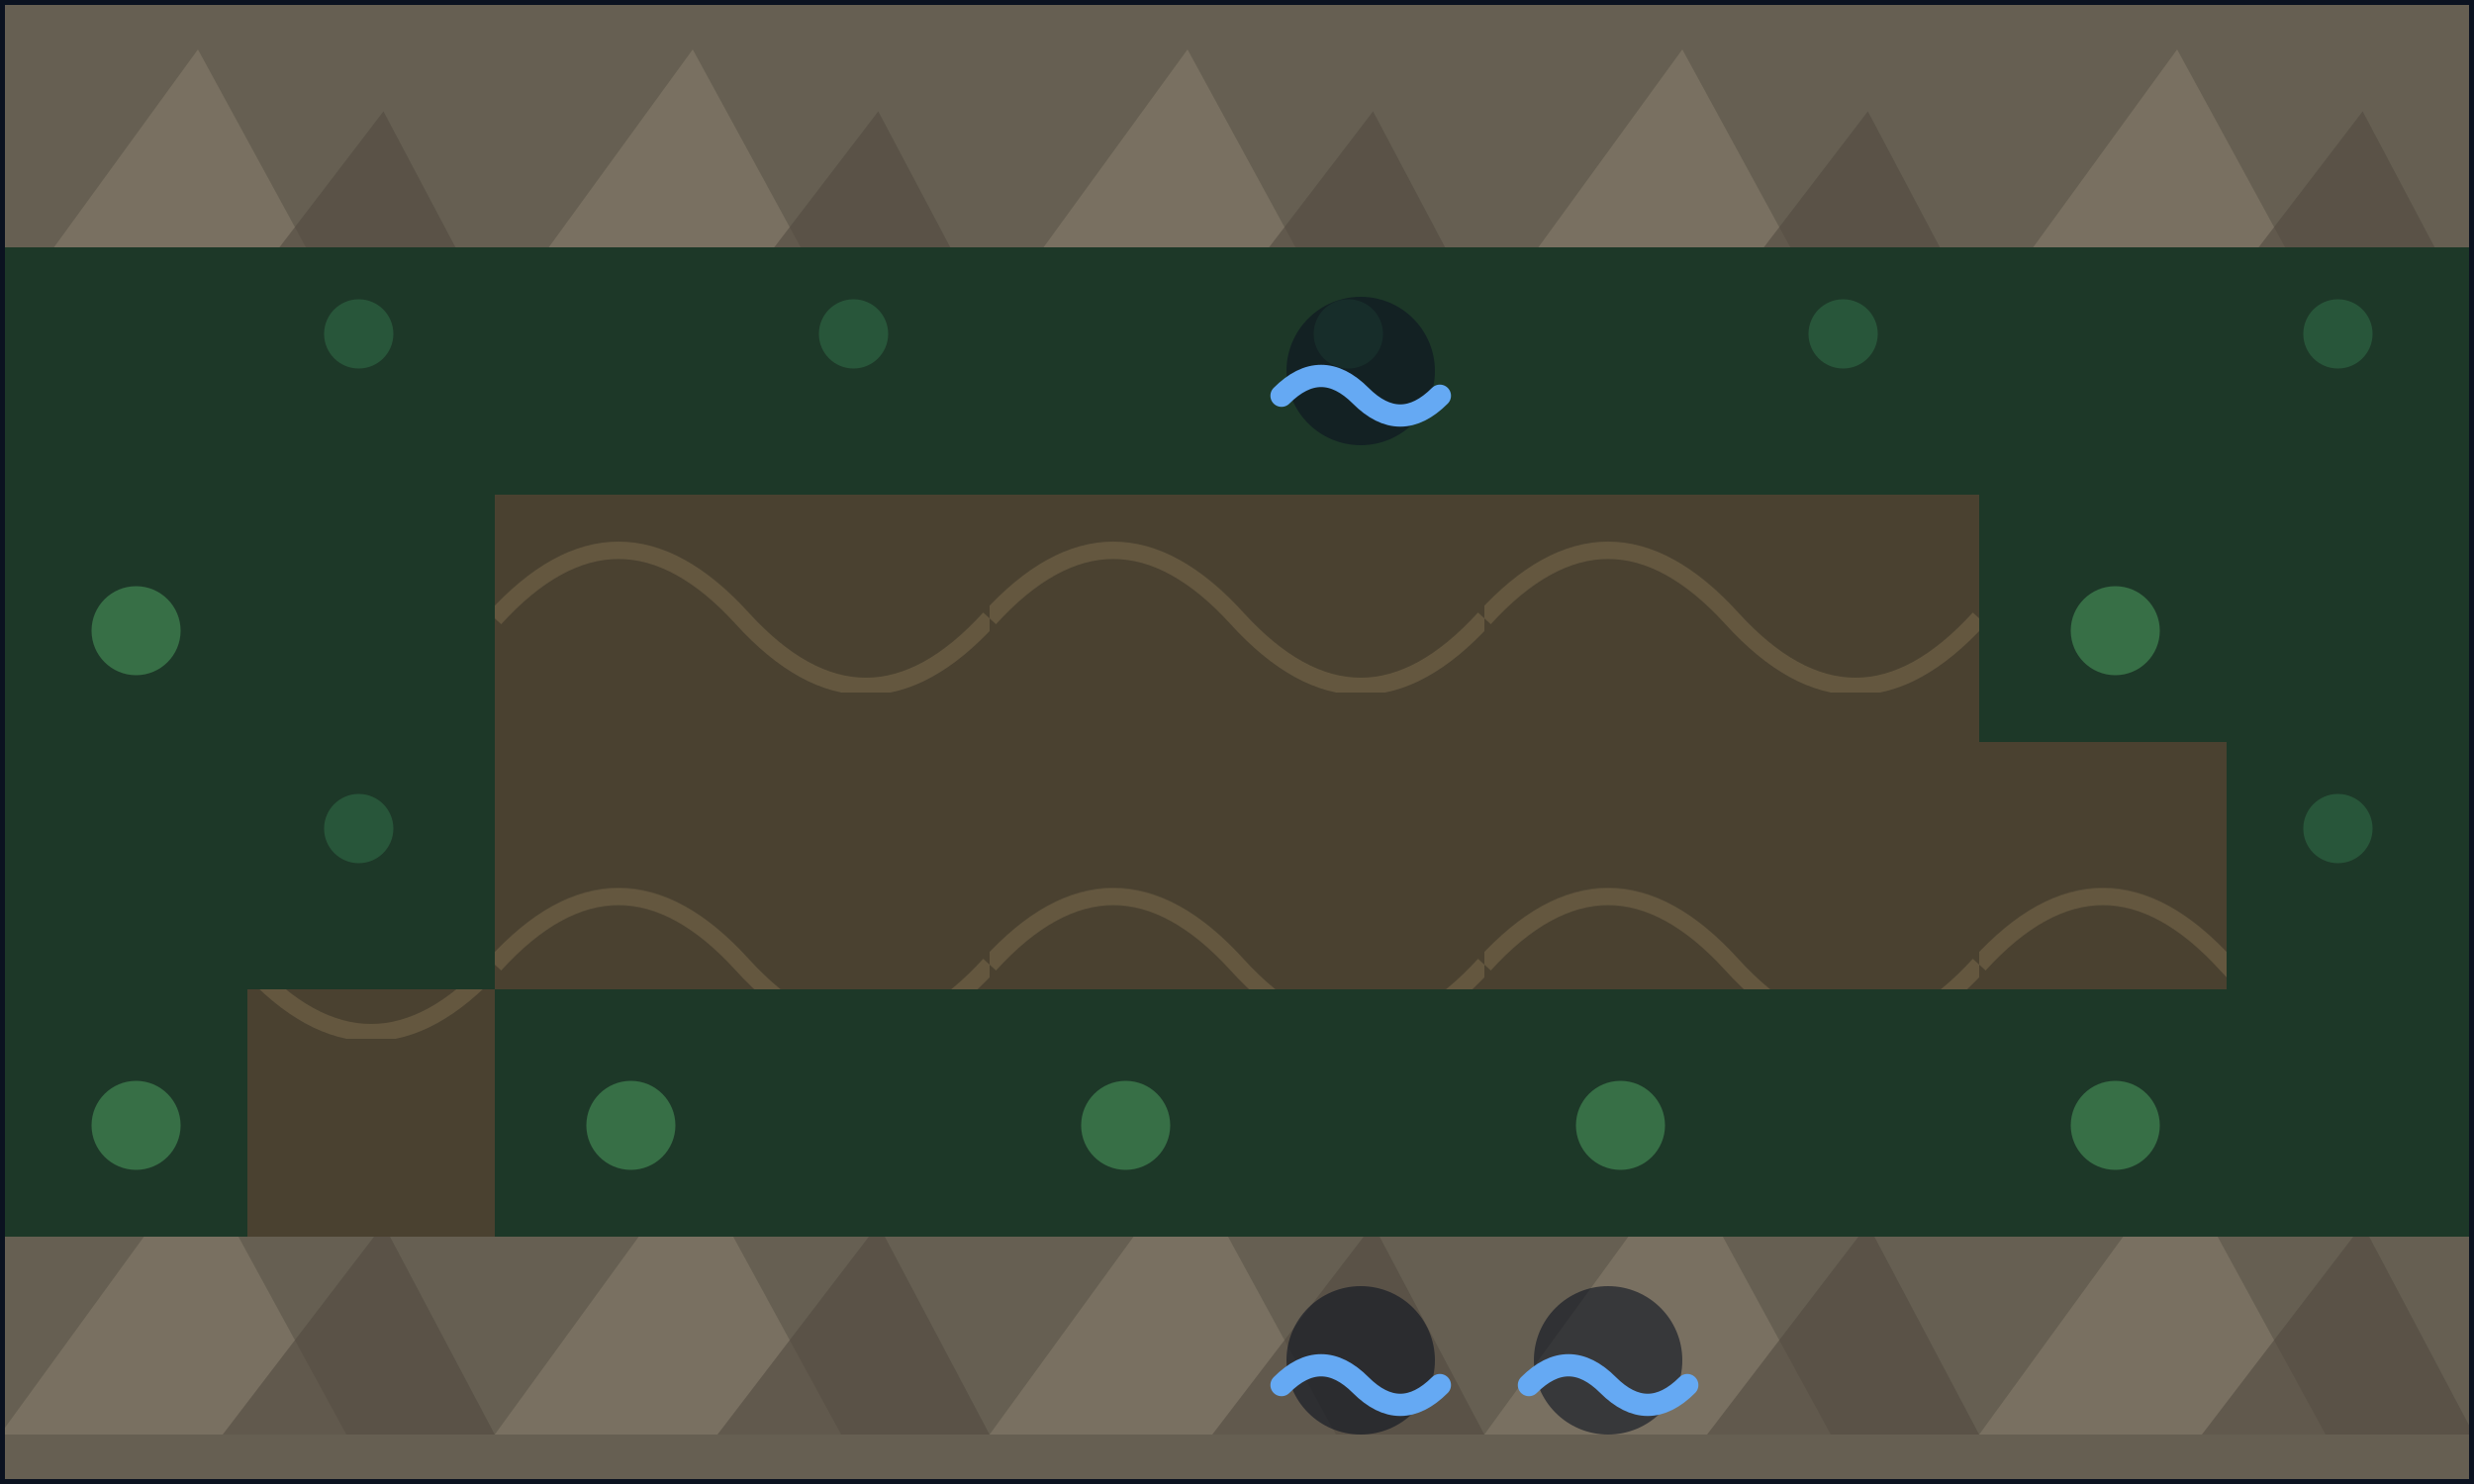
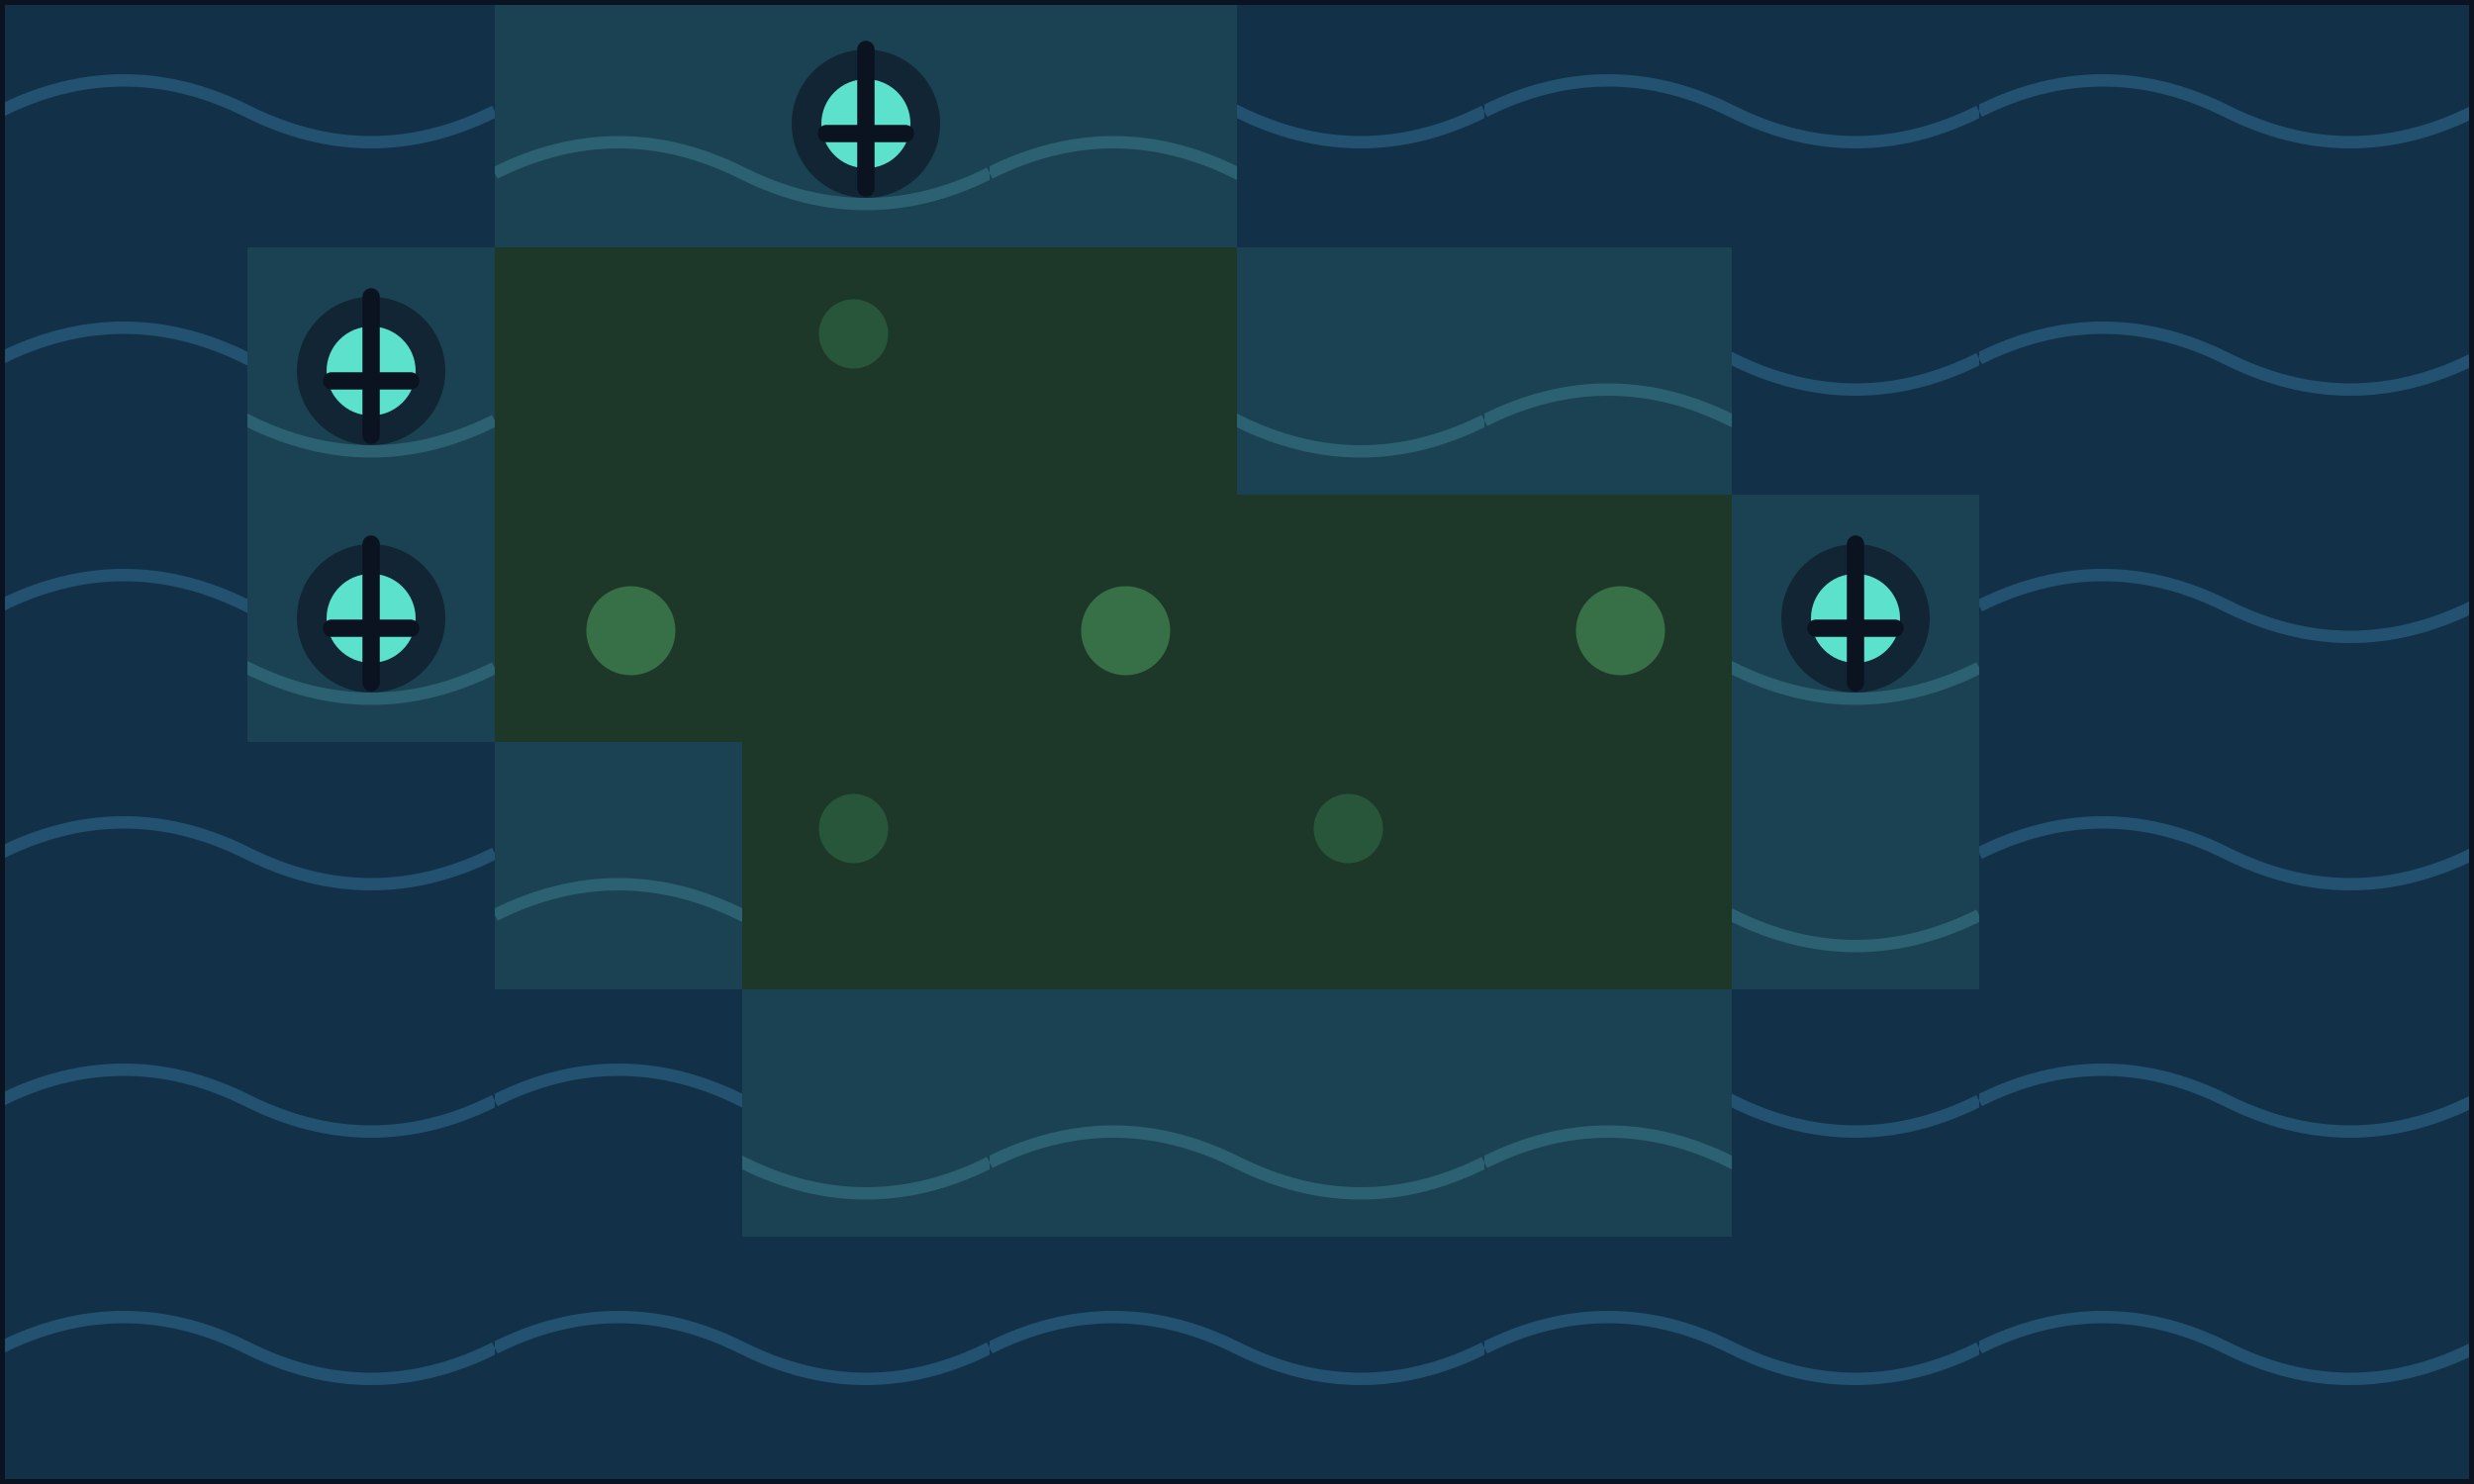
<svg xmlns="http://www.w3.org/2000/svg" viewBox="0 0 10 6" preserveAspectRatio="none">
  <defs>
    <pattern id="forest" width="2" height="2" patternUnits="userSpaceOnUse">
      <rect width="2" height="2" fill="#1d3828" />
      <circle cx=".55" cy=".55" r=".18" fill="#3d7d4d" opacity=".8" />
      <circle cx="1.45" cy="1.35" r=".14" fill="#2c6040" opacity=".75" />
    </pattern>
    <pattern id="hills" width="2" height="1.4" patternUnits="userSpaceOnUse">
      <rect width="2" height="1.4" fill="#4a4130" />
      <path d="M0 1.1 Q.5 .55 1 1.1 T2 1.1" fill="none" stroke="#75664a" stroke-width=".07" opacity=".6" />
    </pattern>
    <pattern id="mountain" width="2" height="1.5" patternUnits="userSpaceOnUse">
      <rect width="2" height="1.5" fill="#665f52" />
      <path d="M0 1.3 L.8 .2 L1.4 1.3Z" fill="#837a69" opacity=".65" />
      <path d="M.9 1.3 L1.55 .45 L2 1.3Z" fill="#514a40" opacity=".6" />
    </pattern>
    <pattern id="water" width="2" height="1" patternUnits="userSpaceOnUse">
      <rect width="2" height="1" fill="#123149" />
      <path d="M0 .45 Q.5 .2 1 .45 T2 .45" fill="none" stroke="#2f6d90" stroke-width=".05" opacity=".55" />
    </pattern>
    <pattern id="coast" width="2" height="1" patternUnits="userSpaceOnUse">
      <rect width="2" height="1" fill="#1a4252" />
      <path d="M0 .7 Q.5 .45 1 .7 T2 .7" fill="none" stroke="#3e7f91" stroke-width=".05" opacity=".5" />
    </pattern>
    <pattern id="marsh" width="2" height="1.2" patternUnits="userSpaceOnUse">
      <rect width="2" height="1.2" fill="#39462d" />
      <ellipse cx=".6" cy=".65" rx=".3" ry=".13" fill="#536840" opacity=".7" />
      <ellipse cx="1.5" cy=".4" rx=".22" ry=".1" fill="#4a6038" opacity=".6" />
    </pattern>
  </defs>
  <rect width="10" height="6" fill="#263b30" />
-   <rect x="0" y="0" width="1.01" height="1.01" fill="url(#mountain)" />
-   <rect x="1" y="0" width="1.01" height="1.01" fill="url(#mountain)" />
-   <rect x="2" y="0" width="1.01" height="1.01" fill="url(#mountain)" />
-   <rect x="3" y="0" width="1.01" height="1.01" fill="url(#mountain)" />
-   <rect x="4" y="0" width="1.01" height="1.01" fill="url(#mountain)" />
-   <rect x="5" y="0" width="1.01" height="1.01" fill="url(#mountain)" />
-   <rect x="6" y="0" width="1.01" height="1.01" fill="url(#mountain)" />
-   <rect x="7" y="0" width="1.01" height="1.01" fill="url(#mountain)" />
-   <rect x="8" y="0" width="1.01" height="1.01" fill="url(#mountain)" />
-   <rect x="9" y="0" width="1.01" height="1.01" fill="url(#mountain)" />
-   <rect x="0" y="1" width="1.01" height="1.01" fill="url(#forest)" />
-   <rect x="1" y="1" width="1.01" height="1.01" fill="url(#forest)" />
+   <rect x="0" y="0" width="1.01" height="1.01" fill="url(#water)" />
+   <rect x="1" y="0" width="1.01" height="1.01" fill="url(#water)" />
+   <rect x="2" y="0" width="1.01" height="1.01" fill="url(#coast)" />
+   <rect x="3" y="0" width="1.01" height="1.01" fill="url(#coast)" />
+   <rect x="4" y="0" width="1.01" height="1.01" fill="url(#coast)" />
+   <rect x="5" y="0" width="1.01" height="1.01" fill="url(#water)" />
+   <rect x="6" y="0" width="1.01" height="1.01" fill="url(#water)" />
+   <rect x="7" y="0" width="1.01" height="1.01" fill="url(#water)" />
+   <rect x="8" y="0" width="1.01" height="1.01" fill="url(#water)" />
+   <rect x="9" y="0" width="1.01" height="1.01" fill="url(#water)" />
+   <rect x="0" y="1" width="1.01" height="1.01" fill="url(#water)" />
+   <rect x="1" y="1" width="1.01" height="1.01" fill="url(#coast)" />
  <rect x="2" y="1" width="1.01" height="1.01" fill="url(#forest)" />
  <rect x="3" y="1" width="1.01" height="1.01" fill="url(#forest)" />
  <rect x="4" y="1" width="1.01" height="1.01" fill="url(#forest)" />
-   <rect x="5" y="1" width="1.01" height="1.01" fill="url(#forest)" />
-   <rect x="6" y="1" width="1.01" height="1.01" fill="url(#forest)" />
-   <rect x="7" y="1" width="1.01" height="1.01" fill="url(#forest)" />
-   <rect x="8" y="1" width="1.01" height="1.01" fill="url(#forest)" />
-   <rect x="9" y="1" width="1.01" height="1.01" fill="url(#forest)" />
-   <rect x="0" y="2" width="1.01" height="1.01" fill="url(#forest)" />
-   <rect x="1" y="2" width="1.01" height="1.01" fill="url(#forest)" />
-   <rect x="2" y="2" width="1.01" height="1.01" fill="url(#hills)" />
-   <rect x="3" y="2" width="1.01" height="1.01" fill="url(#hills)" />
-   <rect x="4" y="2" width="1.01" height="1.01" fill="url(#hills)" />
-   <rect x="5" y="2" width="1.01" height="1.01" fill="url(#hills)" />
-   <rect x="6" y="2" width="1.01" height="1.01" fill="url(#hills)" />
-   <rect x="7" y="2" width="1.01" height="1.01" fill="url(#hills)" />
-   <rect x="8" y="2" width="1.01" height="1.01" fill="url(#forest)" />
-   <rect x="9" y="2" width="1.01" height="1.01" fill="url(#forest)" />
-   <rect x="0" y="3" width="1.01" height="1.01" fill="url(#forest)" />
-   <rect x="1" y="3" width="1.01" height="1.01" fill="url(#forest)" />
-   <rect x="2" y="3" width="1.01" height="1.01" fill="url(#hills)" />
-   <rect x="3" y="3" width="1.01" height="1.01" fill="url(#hills)" />
-   <rect x="4" y="3" width="1.01" height="1.01" fill="url(#hills)" />
-   <rect x="5" y="3" width="1.01" height="1.01" fill="url(#hills)" />
-   <rect x="6" y="3" width="1.01" height="1.01" fill="url(#hills)" />
-   <rect x="7" y="3" width="1.01" height="1.01" fill="url(#hills)" />
-   <rect x="8" y="3" width="1.01" height="1.01" fill="url(#hills)" />
-   <rect x="9" y="3" width="1.01" height="1.01" fill="url(#forest)" />
-   <rect x="0" y="4" width="1.01" height="1.01" fill="url(#forest)" />
-   <rect x="1" y="4" width="1.01" height="1.01" fill="url(#hills)" />
-   <rect x="2" y="4" width="1.01" height="1.01" fill="url(#forest)" />
-   <rect x="3" y="4" width="1.01" height="1.01" fill="url(#forest)" />
-   <rect x="4" y="4" width="1.01" height="1.01" fill="url(#forest)" />
-   <rect x="5" y="4" width="1.01" height="1.01" fill="url(#forest)" />
-   <rect x="6" y="4" width="1.01" height="1.01" fill="url(#forest)" />
-   <rect x="7" y="4" width="1.01" height="1.01" fill="url(#forest)" />
-   <rect x="8" y="4" width="1.01" height="1.01" fill="url(#forest)" />
-   <rect x="9" y="4" width="1.01" height="1.01" fill="url(#forest)" />
-   <rect x="0" y="5" width="1.01" height="1.01" fill="url(#mountain)" />
-   <rect x="1" y="5" width="1.01" height="1.01" fill="url(#mountain)" />
-   <rect x="2" y="5" width="1.01" height="1.01" fill="url(#mountain)" />
-   <rect x="3" y="5" width="1.01" height="1.01" fill="url(#mountain)" />
-   <rect x="4" y="5" width="1.01" height="1.01" fill="url(#mountain)" />
-   <rect x="5" y="5" width="1.01" height="1.01" fill="url(#mountain)" />
-   <rect x="6" y="5" width="1.01" height="1.01" fill="url(#mountain)" />
-   <rect x="7" y="5" width="1.01" height="1.01" fill="url(#mountain)" />
-   <rect x="8" y="5" width="1.01" height="1.01" fill="url(#mountain)" />
-   <rect x="9" y="5" width="1.01" height="1.01" fill="url(#mountain)" />
-   <circle cx="5.5" cy="1.5" r=".3" fill="#0b1220" opacity=".6" />
-   <path d="M5.18 1.6 Q5.34 1.44 5.5 1.6 T5.82 1.6" fill="none" stroke="#65a9f3" stroke-width=".09" stroke-linecap="round" />
-   <circle cx="5.5" cy="5.5" r=".3" fill="#0b1220" opacity=".6" />
-   <path d="M5.18 5.6 Q5.34 5.44 5.5 5.6 T5.82 5.6" fill="none" stroke="#65a9f3" stroke-width=".09" stroke-linecap="round" />
-   <circle cx="6.5" cy="5.5" r=".3" fill="#0b1220" opacity=".6" />
-   <path d="M6.18 5.6 Q6.34 5.44 6.5 5.6 T6.82 5.6" fill="none" stroke="#65a9f3" stroke-width=".09" stroke-linecap="round" />
+   <rect x="5" y="1" width="1.01" height="1.01" fill="url(#coast)" />
+   <rect x="6" y="1" width="1.01" height="1.01" fill="url(#coast)" />
+   <rect x="7" y="1" width="1.01" height="1.01" fill="url(#water)" />
+   <rect x="8" y="1" width="1.01" height="1.01" fill="url(#water)" />
+   <rect x="9" y="1" width="1.01" height="1.01" fill="url(#water)" />
+   <rect x="0" y="2" width="1.01" height="1.01" fill="url(#water)" />
+   <rect x="1" y="2" width="1.01" height="1.01" fill="url(#coast)" />
+   <rect x="2" y="2" width="1.01" height="1.01" fill="url(#forest)" />
+   <rect x="3" y="2" width="1.01" height="1.01" fill="url(#forest)" />
+   <rect x="4" y="2" width="1.01" height="1.01" fill="url(#forest)" />
+   <rect x="5" y="2" width="1.01" height="1.01" fill="url(#forest)" />
+   <rect x="6" y="2" width="1.01" height="1.01" fill="url(#forest)" />
+   <rect x="7" y="2" width="1.01" height="1.01" fill="url(#coast)" />
+   <rect x="8" y="2" width="1.01" height="1.01" fill="url(#water)" />
+   <rect x="9" y="2" width="1.01" height="1.01" fill="url(#water)" />
+   <rect x="0" y="3" width="1.01" height="1.01" fill="url(#water)" />
+   <rect x="1" y="3" width="1.01" height="1.01" fill="url(#water)" />
+   <rect x="2" y="3" width="1.01" height="1.01" fill="url(#coast)" />
+   <rect x="3" y="3" width="1.01" height="1.01" fill="url(#forest)" />
+   <rect x="4" y="3" width="1.01" height="1.01" fill="url(#forest)" />
+   <rect x="5" y="3" width="1.01" height="1.01" fill="url(#forest)" />
+   <rect x="6" y="3" width="1.01" height="1.01" fill="url(#forest)" />
+   <rect x="7" y="3" width="1.01" height="1.01" fill="url(#coast)" />
+   <rect x="8" y="3" width="1.01" height="1.01" fill="url(#water)" />
+   <rect x="9" y="3" width="1.01" height="1.01" fill="url(#water)" />
+   <rect x="0" y="4" width="1.01" height="1.01" fill="url(#water)" />
+   <rect x="1" y="4" width="1.01" height="1.01" fill="url(#water)" />
+   <rect x="2" y="4" width="1.01" height="1.01" fill="url(#water)" />
+   <rect x="3" y="4" width="1.01" height="1.01" fill="url(#coast)" />
+   <rect x="4" y="4" width="1.01" height="1.01" fill="url(#coast)" />
+   <rect x="5" y="4" width="1.01" height="1.01" fill="url(#coast)" />
+   <rect x="6" y="4" width="1.01" height="1.01" fill="url(#coast)" />
+   <rect x="7" y="4" width="1.01" height="1.01" fill="url(#water)" />
+   <rect x="8" y="4" width="1.01" height="1.01" fill="url(#water)" />
+   <rect x="9" y="4" width="1.01" height="1.01" fill="url(#water)" />
+   <rect x="0" y="5" width="1.01" height="1.01" fill="url(#water)" />
+   <rect x="1" y="5" width="1.01" height="1.01" fill="url(#water)" />
+   <rect x="2" y="5" width="1.01" height="1.01" fill="url(#water)" />
+   <rect x="3" y="5" width="1.01" height="1.01" fill="url(#water)" />
+   <rect x="4" y="5" width="1.01" height="1.01" fill="url(#water)" />
+   <rect x="5" y="5" width="1.01" height="1.01" fill="url(#water)" />
+   <rect x="6" y="5" width="1.01" height="1.01" fill="url(#water)" />
+   <rect x="7" y="5" width="1.01" height="1.01" fill="url(#water)" />
+   <rect x="8" y="5" width="1.01" height="1.01" fill="url(#water)" />
+   <rect x="9" y="5" width="1.01" height="1.01" fill="url(#water)" />
+   <circle cx="3.5" cy="0.5" r=".3" fill="#0b1220" opacity=".6" />
+   <circle cx="3.5" cy="0.5" r=".18" fill="#5eead4" opacity=".95" />
+   <path d="M3.5 0.2 V0.76 M3.34 0.54 H3.66" stroke="#0b1220" stroke-width=".07" stroke-linecap="round" />
+   <circle cx="1.5" cy="1.5" r=".3" fill="#0b1220" opacity=".6" />
+   <circle cx="1.5" cy="1.5" r=".18" fill="#5eead4" opacity=".95" />
+   <path d="M1.5 1.2 V1.76 M1.34 1.54 H1.66" stroke="#0b1220" stroke-width=".07" stroke-linecap="round" />
+   <circle cx="1.5" cy="2.5" r=".3" fill="#0b1220" opacity=".6" />
+   <circle cx="1.5" cy="2.5" r=".18" fill="#5eead4" opacity=".95" />
+   <path d="M1.5 2.2 V2.76 M1.34 2.54 H1.66" stroke="#0b1220" stroke-width=".07" stroke-linecap="round" />
+   <circle cx="7.5" cy="2.5" r=".3" fill="#0b1220" opacity=".6" />
+   <circle cx="7.5" cy="2.5" r=".18" fill="#5eead4" opacity=".95" />
+   <path d="M7.5 2.2 V2.76 M7.34 2.54 H7.66" stroke="#0b1220" stroke-width=".07" stroke-linecap="round" />
  <path d="M0 0H10V6H0Z" fill="none" stroke="#0b1220" stroke-width=".04" />
</svg>
